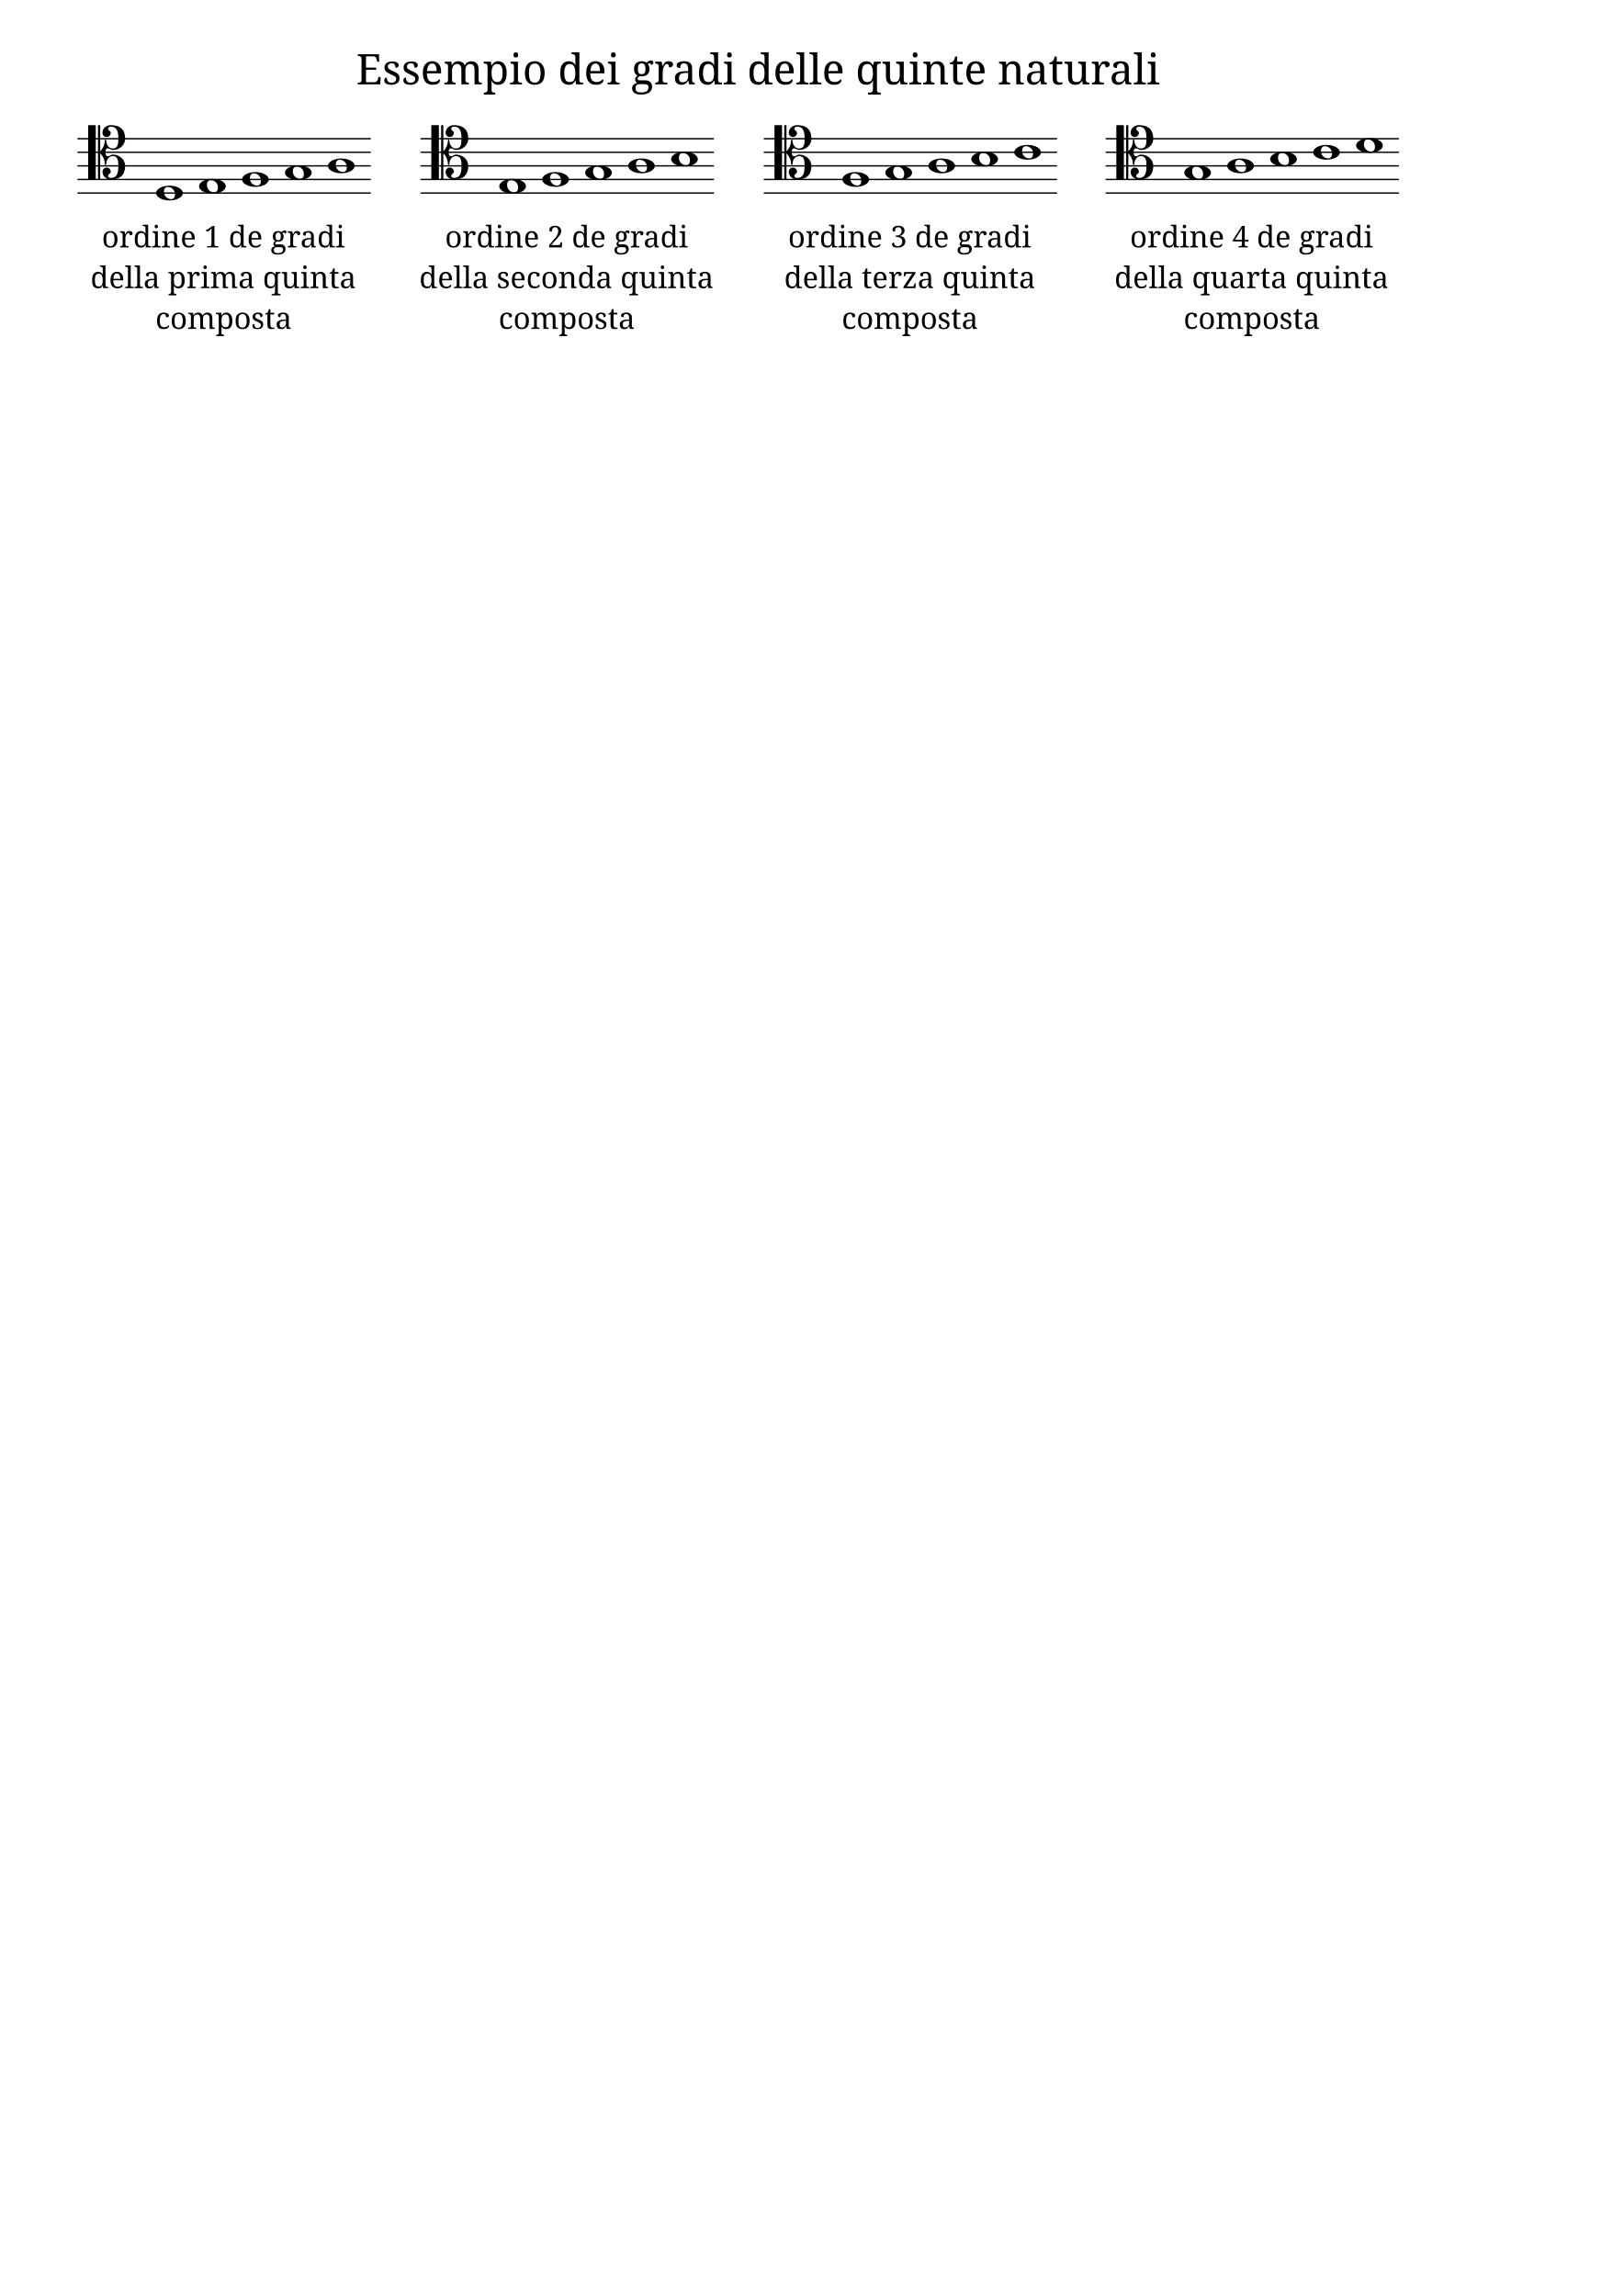
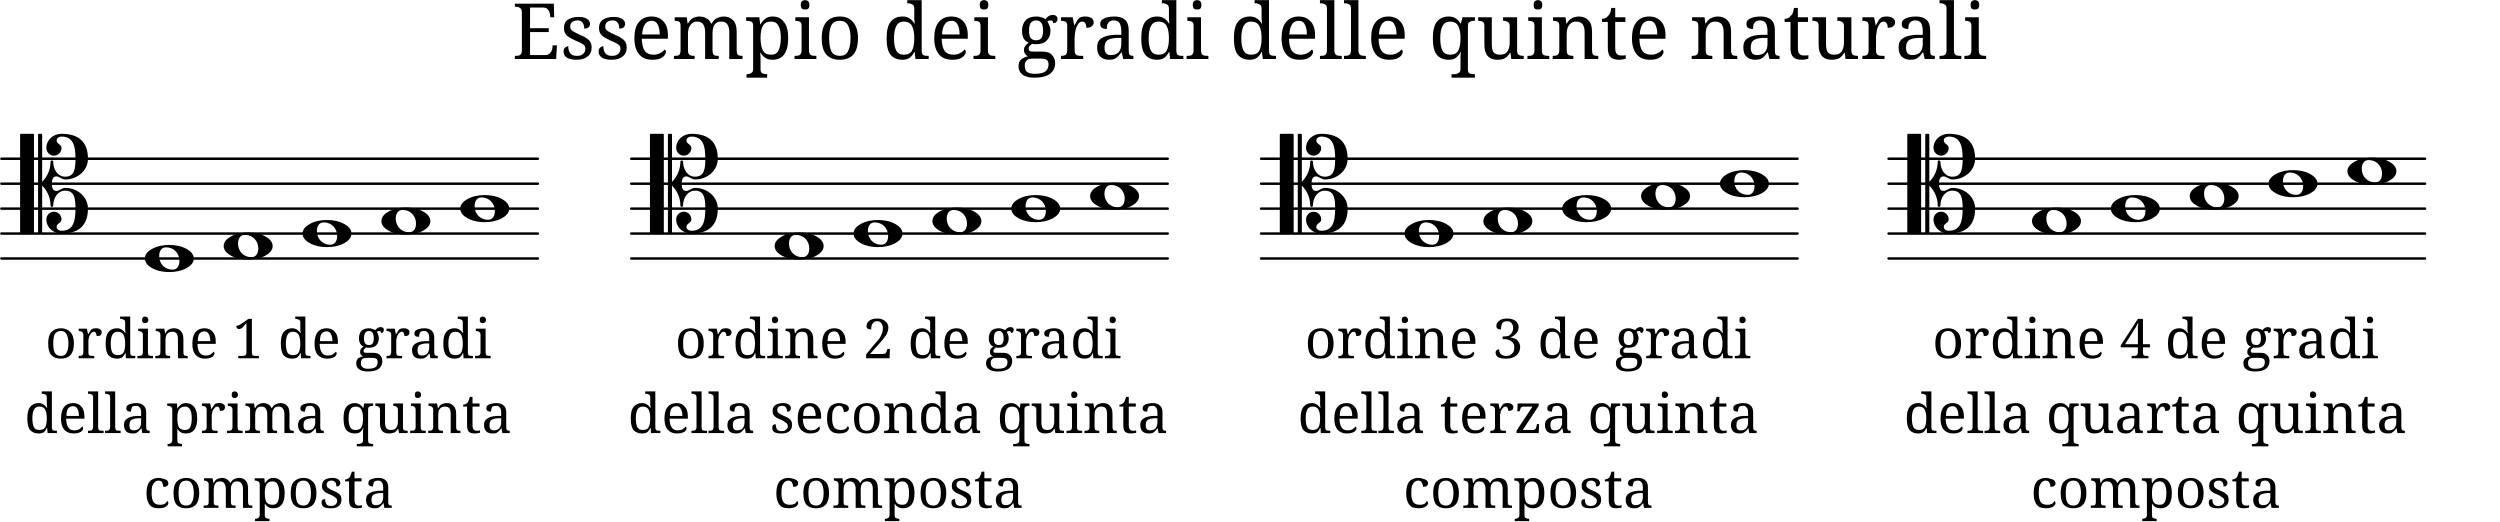
- <svg xmlns="http://www.w3.org/2000/svg" xmlns:xlink="http://www.w3.org/1999/xlink" version="1.2" width="210.00mm" height="297.00mm" viewBox="0 0 119.502 169.009">
+ <svg xmlns="http://www.w3.org/2000/svg" xmlns:xlink="http://www.w3.org/1999/xlink" version="1.2" width="176.13mm" height="36.71mm" viewBox="0 -2.365 100.229 20.893">
  <style type="text/css">

tspan { white-space: pre; }

</style>
-   <g transform="translate(26.203, 6.21)">
+   <g transform="translate(20.5124, -0)">
    <text font-family="serif" font-size="3.111" text-anchor="start" fill="currentColor">
      <tspan>Essempio dei gradi delle quinte naturali</tspan>
    </text>
  </g>
-   <g transform="translate(5.6906, 14.21)">
-     <line stroke-linejoin="round" stroke-linecap="round" stroke-width="0.1" stroke="currentColor" x1="0.05" y1="0" x2="21.56" y2="0" />
-   </g>
-   <g transform="translate(5.6906, 13.21)">
-     <line stroke-linejoin="round" stroke-linecap="round" stroke-width="0.1" stroke="currentColor" x1="0.05" y1="0" x2="21.56" y2="0" />
-   </g>
-   <g transform="translate(5.6906, 12.21)">
-     <line stroke-linejoin="round" stroke-linecap="round" stroke-width="0.1" stroke="currentColor" x1="0.05" y1="0" x2="21.56" y2="0" />
-   </g>
-   <g transform="translate(5.6906, 11.21)">
-     <line stroke-linejoin="round" stroke-linecap="round" stroke-width="0.1" stroke="currentColor" x1="0.05" y1="0" x2="21.56" y2="0" />
-   </g>
-   <g transform="translate(5.6906, 10.21)">
+   <g transform="translate(0, 8)">
+     <line stroke-linejoin="round" stroke-linecap="round" stroke-width="0.1" stroke="currentColor" x1="0.05" y1="0" x2="21.56" y2="0" />
+   </g>
+   <g transform="translate(0, 7)">
+     <line stroke-linejoin="round" stroke-linecap="round" stroke-width="0.1" stroke="currentColor" x1="0.05" y1="0" x2="21.56" y2="0" />
+   </g>
+   <g transform="translate(0, 6)">
+     <line stroke-linejoin="round" stroke-linecap="round" stroke-width="0.1" stroke="currentColor" x1="0.05" y1="0" x2="21.56" y2="0" />
+   </g>
+   <g transform="translate(0, 5)">
+     <line stroke-linejoin="round" stroke-linecap="round" stroke-width="0.1" stroke="currentColor" x1="0.05" y1="0" x2="21.56" y2="0" />
+   </g>
+   <g transform="translate(0, 4)">
    <line stroke-linejoin="round" stroke-linecap="round" stroke-width="0.1" stroke="currentColor" x1="0.05" y1="0" x2="21.56" y2="0" />
  </g>
  <a style="color:inherit;" xlink:href="textedit:///home/johannes/common-lisp/setzkasten/lilypond-export/b1-c39-m2-c.ly:36:16:17">
-     <g transform="translate(14.6526, 13.71)">
+     <g transform="translate(8.962, 7.5)">
      <path transform="scale(0.004, -0.004)" d="M213 112c-50 0 -69 -43 -69 -88c0 -77 57 -136 134 -136c50 0 69 43 69 88c0 77 -57 136 -134 136zM491 0c0 -43 -34 -75 -72 -96c-53 -29 -114 -40 -174 -40s-120 11 -173 40c-38 21 -72 53 -72 96s34 75 72 96c53 29 113 40 173 40s121 -11 174 -40 c38 -21 72 -53 72 -96z" fill="currentColor" />
    </g>
  </a>
  <a style="color:inherit;" xlink:href="textedit:///home/johannes/common-lisp/setzkasten/lilypond-export/b1-c39-m2-c.ly:37:16:17">
-     <g transform="translate(17.8146, 13.21)">
+     <g transform="translate(12.124, 7)">
      <path transform="scale(0.004, -0.004)" d="M213 112c-50 0 -69 -43 -69 -88c0 -77 57 -136 134 -136c50 0 69 43 69 88c0 77 -57 136 -134 136zM491 0c0 -43 -34 -75 -72 -96c-53 -29 -114 -40 -174 -40s-120 11 -173 40c-38 21 -72 53 -72 96s34 75 72 96c53 29 113 40 173 40s121 -11 174 -40 c38 -21 72 -53 72 -96z" fill="currentColor" />
    </g>
  </a>
  <a style="color:inherit;" xlink:href="textedit:///home/johannes/common-lisp/setzkasten/lilypond-export/b1-c39-m2-c.ly:38:16:17">
-     <g transform="translate(20.9766, 12.71)">
+     <g transform="translate(15.286, 6.5)">
      <path transform="scale(0.004, -0.004)" d="M213 112c-50 0 -69 -43 -69 -88c0 -77 57 -136 134 -136c50 0 69 43 69 88c0 77 -57 136 -134 136zM491 0c0 -43 -34 -75 -72 -96c-53 -29 -114 -40 -174 -40s-120 11 -173 40c-38 21 -72 53 -72 96s34 75 72 96c53 29 113 40 173 40s121 -11 174 -40 c38 -21 72 -53 72 -96z" fill="currentColor" />
    </g>
  </a>
  <a style="color:inherit;" xlink:href="textedit:///home/johannes/common-lisp/setzkasten/lilypond-export/b1-c39-m2-c.ly:39:16:17">
-     <g transform="translate(24.1386, 12.21)">
+     <g transform="translate(18.448, 6)">
      <path transform="scale(0.004, -0.004)" d="M213 112c-50 0 -69 -43 -69 -88c0 -77 57 -136 134 -136c50 0 69 43 69 88c0 77 -57 136 -134 136zM491 0c0 -43 -34 -75 -72 -96c-53 -29 -114 -40 -174 -40s-120 11 -173 40c-38 21 -72 53 -72 96s34 75 72 96c53 29 113 40 173 40s121 -11 174 -40 c38 -21 72 -53 72 -96z" fill="currentColor" />
    </g>
  </a>
  <a style="color:inherit;" xlink:href="textedit:///home/johannes/common-lisp/setzkasten/lilypond-export/b1-c39-m2-c.ly:35:30:31">
-     <g transform="translate(11.4906, 14.21)">
-       <path transform="scale(0.004, -0.004)" d="M213 112c-50 0 -69 -43 -69 -88c0 -77 57 -136 134 -136c50 0 69 43 69 88c0 77 -57 136 -134 136zM491 0c0 -43 -34 -75 -72 -96c-53 -29 -114 -40 -174 -40s-120 11 -173 40c-38 21 -72 53 -72 96s34 75 72 96c53 29 113 40 173 40s121 -11 174 -40 c38 -21 72 -53 72 -96z" fill="currentColor" />
-     </g>
-   </a>
-   <g transform="translate(6.4906, 11.21)">
-     <path transform="scale(0.004, -0.004)" d="M318 0c0 -33 7 -73 45 -73c29 0 57 31 88 31c123 0 229 -89 229 -208c0 -169 -93 -250 -265 -250c-83 0 -152 61 -152 142c0 42 34 77 76 77s76 -35 76 -77c0 -39 -49 -37 -49 -76c0 -23 24 -38 49 -38c116 0 140 90 140 222c0 106 -12 180 -104 180 c-72 0 -119 -71 -119 -149c0 -9 -7 -14 -14 -14s-13 5 -13 14c0 76 -31 147 -84 200v-471c0 -6 -4 -10 -10 -10h-21c-6 0 -10 4 -10 10v980c0 6 4 10 10 10h21c6 0 10 -4 10 -10v-471c53 53 84 124 84 200c0 9 6 14 13 14s14 -5 14 -14c0 -78 47 -149 119 -149 c92 0 104 74 104 180c0 132 -24 222 -140 222c-25 0 -49 -15 -49 -38c0 -39 49 -37 49 -76c0 -42 -34 -77 -76 -77s-76 35 -76 77c0 81 69 142 152 142c172 0 265 -81 265 -250c0 -119 -106 -208 -229 -208c-31 0 -59 31 -88 31c-38 0 -45 -40 -45 -73zM129 -500h-119 c-6 0 -10 4 -10 10v980c0 6 4 10 10 10h119c6 0 10 -4 10 -10v-980c0 -6 -4 -10 -10 -10z" fill="currentColor" />
-   </g>
-   <g transform="translate(7.4909, 18.21)">
+     <g transform="translate(5.8, 8)">
+       <path transform="scale(0.004, -0.004)" d="M213 112c-50 0 -69 -43 -69 -88c0 -77 57 -136 134 -136c50 0 69 43 69 88c0 77 -57 136 -134 136zM491 0c0 -43 -34 -75 -72 -96c-53 -29 -114 -40 -174 -40s-120 11 -173 40c-38 21 -72 53 -72 96s34 75 72 96c53 29 113 40 173 40s121 -11 174 -40 c38 -21 72 -53 72 -96z" fill="currentColor" />
+     </g>
+   </a>
+   <g transform="translate(0.8, 5)">
+     <path transform="scale(0.004, -0.004)" d="M318 0c0 -33 7 -73 45 -73c29 0 57 31 88 31c123 0 229 -89 229 -208c0 -169 -93 -250 -265 -250c-83 0 -152 61 -152 142c0 42 34 77 76 77s76 -35 76 -77c0 -39 -49 -37 -49 -76c0 -23 24 -38 49 -38c116 0 140 90 140 222c0 106 -12 180 -104 180 c-72 0 -119 -71 -119 -149c0 -9 -7 -14 -14 -14s-13 5 -13 14c0 76 -31 147 -84 200v-471c0 -6 -4 -10 -10 -10h-21c-6 0 -10 4 -10 10v980c0 6 4 10 10 10h21c6 0 10 -4 10 -10v-471c53 53 84 124 84 200c0 9 6 14 13 14s14 -5 14 -14c0 -78 47 -149 119 -149 c92 0 104 74 104 180c0 132 -24 222 -140 222c-25 0 -49 -15 -49 -38c0 -39 49 -37 49 -76c0 -42 -34 -77 -76 -77s-76 35 -76 77c0 81 69 142 152 142c172 0 265 -81 265 -250c0 -119 -106 -208 -229 -208c-31 0 -59 31 -88 31c-38 0 -45 -40 -45 -73zM129 -500h-119 c-6 0 -10 4 -10 10v980c0 6 4 10 10 10h119c6 0 10 -4 10 -10v-980c0 -6 -4 -10 -10 -10z" fill="currentColor" />
+   </g>
+   <g transform="translate(1.8003, 12)">
    <text font-family="serif" font-size="2.2" text-anchor="start" fill="currentColor">
      <tspan>ordine 1 de gradi</tspan>
    </text>
  </g>
-   <g transform="translate(6.6544, 21.21)">
+   <g transform="translate(0.9638, 15)">
    <text font-family="serif" font-size="2.2" text-anchor="start" fill="currentColor">
      <tspan>della prima quinta</tspan>
    </text>
  </g>
-   <g transform="translate(11.4344, 24.21)">
-     <text font-family="serif" font-size="2.2" text-anchor="start" fill="currentColor">
-       <tspan>composta</tspan>
-     </text>
-   </g>
-   <g transform="translate(30.9452, 14.21)">
-     <line stroke-linejoin="round" stroke-linecap="round" stroke-width="0.1" stroke="currentColor" x1="0.05" y1="0" x2="21.56" y2="0" />
-   </g>
-   <g transform="translate(30.9452, 13.21)">
-     <line stroke-linejoin="round" stroke-linecap="round" stroke-width="0.1" stroke="currentColor" x1="0.05" y1="0" x2="21.56" y2="0" />
-   </g>
-   <g transform="translate(30.9452, 12.21)">
-     <line stroke-linejoin="round" stroke-linecap="round" stroke-width="0.1" stroke="currentColor" x1="0.05" y1="0" x2="21.56" y2="0" />
-   </g>
-   <g transform="translate(30.9452, 11.21)">
-     <line stroke-linejoin="round" stroke-linecap="round" stroke-width="0.1" stroke="currentColor" x1="0.05" y1="0" x2="21.56" y2="0" />
-   </g>
-   <g transform="translate(30.9452, 10.21)">
+   <g transform="translate(5.7439, 18)">
+     <text font-family="serif" font-size="2.2" text-anchor="start" fill="currentColor">
+       <tspan>composta</tspan>
+     </text>
+   </g>
+   <g transform="translate(25.2546, 8)">
+     <line stroke-linejoin="round" stroke-linecap="round" stroke-width="0.1" stroke="currentColor" x1="0.05" y1="0" x2="21.56" y2="0" />
+   </g>
+   <g transform="translate(25.2546, 7)">
+     <line stroke-linejoin="round" stroke-linecap="round" stroke-width="0.1" stroke="currentColor" x1="0.05" y1="0" x2="21.56" y2="0" />
+   </g>
+   <g transform="translate(25.2546, 6)">
+     <line stroke-linejoin="round" stroke-linecap="round" stroke-width="0.1" stroke="currentColor" x1="0.05" y1="0" x2="21.56" y2="0" />
+   </g>
+   <g transform="translate(25.2546, 5)">
+     <line stroke-linejoin="round" stroke-linecap="round" stroke-width="0.1" stroke="currentColor" x1="0.05" y1="0" x2="21.56" y2="0" />
+   </g>
+   <g transform="translate(25.2546, 4)">
    <line stroke-linejoin="round" stroke-linecap="round" stroke-width="0.1" stroke="currentColor" x1="0.05" y1="0" x2="21.56" y2="0" />
  </g>
  <a style="color:inherit;" xlink:href="textedit:///home/johannes/common-lisp/setzkasten/lilypond-export/b1-c39-m2-c.ly:75:16:17">
-     <g transform="translate(39.9072, 13.21)">
+     <g transform="translate(34.2167, 7)">
      <path transform="scale(0.004, -0.004)" d="M213 112c-50 0 -69 -43 -69 -88c0 -77 57 -136 134 -136c50 0 69 43 69 88c0 77 -57 136 -134 136zM491 0c0 -43 -34 -75 -72 -96c-53 -29 -114 -40 -174 -40s-120 11 -173 40c-38 21 -72 53 -72 96s34 75 72 96c53 29 113 40 173 40s121 -11 174 -40 c38 -21 72 -53 72 -96z" fill="currentColor" />
    </g>
  </a>
  <a style="color:inherit;" xlink:href="textedit:///home/johannes/common-lisp/setzkasten/lilypond-export/b1-c39-m2-c.ly:76:16:17">
-     <g transform="translate(43.0692, 12.71)">
+     <g transform="translate(37.3787, 6.5)">
      <path transform="scale(0.004, -0.004)" d="M213 112c-50 0 -69 -43 -69 -88c0 -77 57 -136 134 -136c50 0 69 43 69 88c0 77 -57 136 -134 136zM491 0c0 -43 -34 -75 -72 -96c-53 -29 -114 -40 -174 -40s-120 11 -173 40c-38 21 -72 53 -72 96s34 75 72 96c53 29 113 40 173 40s121 -11 174 -40 c38 -21 72 -53 72 -96z" fill="currentColor" />
    </g>
  </a>
  <a style="color:inherit;" xlink:href="textedit:///home/johannes/common-lisp/setzkasten/lilypond-export/b1-c39-m2-c.ly:77:16:17">
-     <g transform="translate(46.2312, 12.21)">
+     <g transform="translate(40.5407, 6)">
      <path transform="scale(0.004, -0.004)" d="M213 112c-50 0 -69 -43 -69 -88c0 -77 57 -136 134 -136c50 0 69 43 69 88c0 77 -57 136 -134 136zM491 0c0 -43 -34 -75 -72 -96c-53 -29 -114 -40 -174 -40s-120 11 -173 40c-38 21 -72 53 -72 96s34 75 72 96c53 29 113 40 173 40s121 -11 174 -40 c38 -21 72 -53 72 -96z" fill="currentColor" />
    </g>
  </a>
  <a style="color:inherit;" xlink:href="textedit:///home/johannes/common-lisp/setzkasten/lilypond-export/b1-c39-m2-c.ly:78:16:17">
-     <g transform="translate(49.3932, 11.71)">
+     <g transform="translate(43.7027, 5.5)">
      <path transform="scale(0.004, -0.004)" d="M213 112c-50 0 -69 -43 -69 -88c0 -77 57 -136 134 -136c50 0 69 43 69 88c0 77 -57 136 -134 136zM491 0c0 -43 -34 -75 -72 -96c-53 -29 -114 -40 -174 -40s-120 11 -173 40c-38 21 -72 53 -72 96s34 75 72 96c53 29 113 40 173 40s121 -11 174 -40 c38 -21 72 -53 72 -96z" fill="currentColor" />
    </g>
  </a>
  <a style="color:inherit;" xlink:href="textedit:///home/johannes/common-lisp/setzkasten/lilypond-export/b1-c39-m2-c.ly:74:30:31">
-     <g transform="translate(36.7452, 13.71)">
-       <path transform="scale(0.004, -0.004)" d="M213 112c-50 0 -69 -43 -69 -88c0 -77 57 -136 134 -136c50 0 69 43 69 88c0 77 -57 136 -134 136zM491 0c0 -43 -34 -75 -72 -96c-53 -29 -114 -40 -174 -40s-120 11 -173 40c-38 21 -72 53 -72 96s34 75 72 96c53 29 113 40 173 40s121 -11 174 -40 c38 -21 72 -53 72 -96z" fill="currentColor" />
-     </g>
-   </a>
-   <g transform="translate(31.7452, 11.21)">
-     <path transform="scale(0.004, -0.004)" d="M318 0c0 -33 7 -73 45 -73c29 0 57 31 88 31c123 0 229 -89 229 -208c0 -169 -93 -250 -265 -250c-83 0 -152 61 -152 142c0 42 34 77 76 77s76 -35 76 -77c0 -39 -49 -37 -49 -76c0 -23 24 -38 49 -38c116 0 140 90 140 222c0 106 -12 180 -104 180 c-72 0 -119 -71 -119 -149c0 -9 -7 -14 -14 -14s-13 5 -13 14c0 76 -31 147 -84 200v-471c0 -6 -4 -10 -10 -10h-21c-6 0 -10 4 -10 10v980c0 6 4 10 10 10h21c6 0 10 -4 10 -10v-471c53 53 84 124 84 200c0 9 6 14 13 14s14 -5 14 -14c0 -78 47 -149 119 -149 c92 0 104 74 104 180c0 132 -24 222 -140 222c-25 0 -49 -15 -49 -38c0 -39 49 -37 49 -76c0 -42 -34 -77 -76 -77s-76 35 -76 77c0 81 69 142 152 142c172 0 265 -81 265 -250c0 -119 -106 -208 -229 -208c-31 0 -59 31 -88 31c-38 0 -45 -40 -45 -73zM129 -500h-119 c-6 0 -10 4 -10 10v980c0 6 4 10 10 10h119c6 0 10 -4 10 -10v-980c0 -6 -4 -10 -10 -10z" fill="currentColor" />
-   </g>
-   <g transform="translate(32.7455, 18.21)">
+     <g transform="translate(31.0546, 7.5)">
+       <path transform="scale(0.004, -0.004)" d="M213 112c-50 0 -69 -43 -69 -88c0 -77 57 -136 134 -136c50 0 69 43 69 88c0 77 -57 136 -134 136zM491 0c0 -43 -34 -75 -72 -96c-53 -29 -114 -40 -174 -40s-120 11 -173 40c-38 21 -72 53 -72 96s34 75 72 96c53 29 113 40 173 40s121 -11 174 -40 c38 -21 72 -53 72 -96z" fill="currentColor" />
+     </g>
+   </a>
+   <g transform="translate(26.0546, 5)">
+     <path transform="scale(0.004, -0.004)" d="M318 0c0 -33 7 -73 45 -73c29 0 57 31 88 31c123 0 229 -89 229 -208c0 -169 -93 -250 -265 -250c-83 0 -152 61 -152 142c0 42 34 77 76 77s76 -35 76 -77c0 -39 -49 -37 -49 -76c0 -23 24 -38 49 -38c116 0 140 90 140 222c0 106 -12 180 -104 180 c-72 0 -119 -71 -119 -149c0 -9 -7 -14 -14 -14s-13 5 -13 14c0 76 -31 147 -84 200v-471c0 -6 -4 -10 -10 -10h-21c-6 0 -10 4 -10 10v980c0 6 4 10 10 10h21c6 0 10 -4 10 -10v-471c53 53 84 124 84 200c0 9 6 14 13 14s14 -5 14 -14c0 -78 47 -149 119 -149 c92 0 104 74 104 180c0 132 -24 222 -140 222c-25 0 -49 -15 -49 -38c0 -39 49 -37 49 -76c0 -42 -34 -77 -76 -77s-76 35 -76 77c0 81 69 142 152 142c172 0 265 -81 265 -250c0 -119 -106 -208 -229 -208c-31 0 -59 31 -88 31c-38 0 -45 -40 -45 -73zM129 -500h-119 c-6 0 -10 4 -10 10v980c0 6 4 10 10 10h119c6 0 10 -4 10 -10v-980c0 -6 -4 -10 -10 -10z" fill="currentColor" />
+   </g>
+   <g transform="translate(27.055, 12)">
    <text font-family="serif" font-size="2.2" text-anchor="start" fill="currentColor">
      <tspan>ordine 2 de gradi</tspan>
    </text>
  </g>
-   <g transform="translate(30.8506, 21.21)">
+   <g transform="translate(25.16, 15)">
    <text font-family="serif" font-size="2.2" text-anchor="start" fill="currentColor">
      <tspan>della seconda quinta</tspan>
    </text>
  </g>
-   <g transform="translate(36.6891, 24.21)">
-     <text font-family="serif" font-size="2.2" text-anchor="start" fill="currentColor">
-       <tspan>composta</tspan>
-     </text>
-   </g>
-   <g transform="translate(56.1998, 14.21)">
-     <line stroke-linejoin="round" stroke-linecap="round" stroke-width="0.1" stroke="currentColor" x1="0.05" y1="0" x2="21.56" y2="0" />
-   </g>
-   <g transform="translate(56.1998, 13.21)">
-     <line stroke-linejoin="round" stroke-linecap="round" stroke-width="0.1" stroke="currentColor" x1="0.05" y1="0" x2="21.56" y2="0" />
-   </g>
-   <g transform="translate(56.1998, 12.21)">
-     <line stroke-linejoin="round" stroke-linecap="round" stroke-width="0.1" stroke="currentColor" x1="0.05" y1="0" x2="21.56" y2="0" />
-   </g>
-   <g transform="translate(56.1998, 11.21)">
-     <line stroke-linejoin="round" stroke-linecap="round" stroke-width="0.1" stroke="currentColor" x1="0.05" y1="0" x2="21.56" y2="0" />
-   </g>
-   <g transform="translate(56.1998, 10.21)">
+   <g transform="translate(30.9985, 18)">
+     <text font-family="serif" font-size="2.2" text-anchor="start" fill="currentColor">
+       <tspan>composta</tspan>
+     </text>
+   </g>
+   <g transform="translate(50.5093, 8)">
+     <line stroke-linejoin="round" stroke-linecap="round" stroke-width="0.1" stroke="currentColor" x1="0.05" y1="0" x2="21.56" y2="0" />
+   </g>
+   <g transform="translate(50.5093, 7)">
+     <line stroke-linejoin="round" stroke-linecap="round" stroke-width="0.1" stroke="currentColor" x1="0.05" y1="0" x2="21.56" y2="0" />
+   </g>
+   <g transform="translate(50.5093, 6)">
+     <line stroke-linejoin="round" stroke-linecap="round" stroke-width="0.1" stroke="currentColor" x1="0.05" y1="0" x2="21.56" y2="0" />
+   </g>
+   <g transform="translate(50.5093, 5)">
+     <line stroke-linejoin="round" stroke-linecap="round" stroke-width="0.1" stroke="currentColor" x1="0.05" y1="0" x2="21.56" y2="0" />
+   </g>
+   <g transform="translate(50.5093, 4)">
    <line stroke-linejoin="round" stroke-linecap="round" stroke-width="0.1" stroke="currentColor" x1="0.05" y1="0" x2="21.56" y2="0" />
  </g>
  <a style="color:inherit;" xlink:href="textedit:///home/johannes/common-lisp/setzkasten/lilypond-export/b1-c39-m2-c.ly:114:16:17">
-     <g transform="translate(65.1618, 12.71)">
+     <g transform="translate(59.4713, 6.5)">
      <path transform="scale(0.004, -0.004)" d="M213 112c-50 0 -69 -43 -69 -88c0 -77 57 -136 134 -136c50 0 69 43 69 88c0 77 -57 136 -134 136zM491 0c0 -43 -34 -75 -72 -96c-53 -29 -114 -40 -174 -40s-120 11 -173 40c-38 21 -72 53 -72 96s34 75 72 96c53 29 113 40 173 40s121 -11 174 -40 c38 -21 72 -53 72 -96z" fill="currentColor" />
    </g>
  </a>
  <a style="color:inherit;" xlink:href="textedit:///home/johannes/common-lisp/setzkasten/lilypond-export/b1-c39-m2-c.ly:115:16:17">
-     <g transform="translate(68.3239, 12.21)">
+     <g transform="translate(62.6333, 6)">
      <path transform="scale(0.004, -0.004)" d="M213 112c-50 0 -69 -43 -69 -88c0 -77 57 -136 134 -136c50 0 69 43 69 88c0 77 -57 136 -134 136zM491 0c0 -43 -34 -75 -72 -96c-53 -29 -114 -40 -174 -40s-120 11 -173 40c-38 21 -72 53 -72 96s34 75 72 96c53 29 113 40 173 40s121 -11 174 -40 c38 -21 72 -53 72 -96z" fill="currentColor" />
    </g>
  </a>
  <a style="color:inherit;" xlink:href="textedit:///home/johannes/common-lisp/setzkasten/lilypond-export/b1-c39-m2-c.ly:116:16:17">
-     <g transform="translate(71.4859, 11.71)">
+     <g transform="translate(65.7953, 5.5)">
      <path transform="scale(0.004, -0.004)" d="M213 112c-50 0 -69 -43 -69 -88c0 -77 57 -136 134 -136c50 0 69 43 69 88c0 77 -57 136 -134 136zM491 0c0 -43 -34 -75 -72 -96c-53 -29 -114 -40 -174 -40s-120 11 -173 40c-38 21 -72 53 -72 96s34 75 72 96c53 29 113 40 173 40s121 -11 174 -40 c38 -21 72 -53 72 -96z" fill="currentColor" />
    </g>
  </a>
  <a style="color:inherit;" xlink:href="textedit:///home/johannes/common-lisp/setzkasten/lilypond-export/b1-c39-m2-c.ly:117:16:17">
-     <g transform="translate(74.6479, 11.21)">
+     <g transform="translate(68.9573, 5)">
      <path transform="scale(0.004, -0.004)" d="M213 112c-50 0 -69 -43 -69 -88c0 -77 57 -136 134 -136c50 0 69 43 69 88c0 77 -57 136 -134 136zM491 0c0 -43 -34 -75 -72 -96c-53 -29 -114 -40 -174 -40s-120 11 -173 40c-38 21 -72 53 -72 96s34 75 72 96c53 29 113 40 173 40s121 -11 174 -40 c38 -21 72 -53 72 -96z" fill="currentColor" />
    </g>
  </a>
  <a style="color:inherit;" xlink:href="textedit:///home/johannes/common-lisp/setzkasten/lilypond-export/b1-c39-m2-c.ly:113:30:31">
-     <g transform="translate(61.9998, 13.21)">
-       <path transform="scale(0.004, -0.004)" d="M213 112c-50 0 -69 -43 -69 -88c0 -77 57 -136 134 -136c50 0 69 43 69 88c0 77 -57 136 -134 136zM491 0c0 -43 -34 -75 -72 -96c-53 -29 -114 -40 -174 -40s-120 11 -173 40c-38 21 -72 53 -72 96s34 75 72 96c53 29 113 40 173 40s121 -11 174 -40 c38 -21 72 -53 72 -96z" fill="currentColor" />
-     </g>
-   </a>
-   <g transform="translate(56.9998, 11.21)">
-     <path transform="scale(0.004, -0.004)" d="M318 0c0 -33 7 -73 45 -73c29 0 57 31 88 31c123 0 229 -89 229 -208c0 -169 -93 -250 -265 -250c-83 0 -152 61 -152 142c0 42 34 77 76 77s76 -35 76 -77c0 -39 -49 -37 -49 -76c0 -23 24 -38 49 -38c116 0 140 90 140 222c0 106 -12 180 -104 180 c-72 0 -119 -71 -119 -149c0 -9 -7 -14 -14 -14s-13 5 -13 14c0 76 -31 147 -84 200v-471c0 -6 -4 -10 -10 -10h-21c-6 0 -10 4 -10 10v980c0 6 4 10 10 10h21c6 0 10 -4 10 -10v-471c53 53 84 124 84 200c0 9 6 14 13 14s14 -5 14 -14c0 -78 47 -149 119 -149 c92 0 104 74 104 180c0 132 -24 222 -140 222c-25 0 -49 -15 -49 -38c0 -39 49 -37 49 -76c0 -42 -34 -77 -76 -77s-76 35 -76 77c0 81 69 142 152 142c172 0 265 -81 265 -250c0 -119 -106 -208 -229 -208c-31 0 -59 31 -88 31c-38 0 -45 -40 -45 -73zM129 -500h-119 c-6 0 -10 4 -10 10v980c0 6 4 10 10 10h119c6 0 10 -4 10 -10v-980c0 -6 -4 -10 -10 -10z" fill="currentColor" />
-   </g>
-   <g transform="translate(58.0002, 18.21)">
+     <g transform="translate(56.3093, 7)">
+       <path transform="scale(0.004, -0.004)" d="M213 112c-50 0 -69 -43 -69 -88c0 -77 57 -136 134 -136c50 0 69 43 69 88c0 77 -57 136 -134 136zM491 0c0 -43 -34 -75 -72 -96c-53 -29 -114 -40 -174 -40s-120 11 -173 40c-38 21 -72 53 -72 96s34 75 72 96c53 29 113 40 173 40s121 -11 174 -40 c38 -21 72 -53 72 -96z" fill="currentColor" />
+     </g>
+   </a>
+   <g transform="translate(51.3093, 5)">
+     <path transform="scale(0.004, -0.004)" d="M318 0c0 -33 7 -73 45 -73c29 0 57 31 88 31c123 0 229 -89 229 -208c0 -169 -93 -250 -265 -250c-83 0 -152 61 -152 142c0 42 34 77 76 77s76 -35 76 -77c0 -39 -49 -37 -49 -76c0 -23 24 -38 49 -38c116 0 140 90 140 222c0 106 -12 180 -104 180 c-72 0 -119 -71 -119 -149c0 -9 -7 -14 -14 -14s-13 5 -13 14c0 76 -31 147 -84 200v-471c0 -6 -4 -10 -10 -10h-21c-6 0 -10 4 -10 10v980c0 6 4 10 10 10h21c6 0 10 -4 10 -10v-471c53 53 84 124 84 200c0 9 6 14 13 14s14 -5 14 -14c0 -78 47 -149 119 -149 c92 0 104 74 104 180c0 132 -24 222 -140 222c-25 0 -49 -15 -49 -38c0 -39 49 -37 49 -76c0 -42 -34 -77 -76 -77s-76 35 -76 77c0 81 69 142 152 142c172 0 265 -81 265 -250c0 -119 -106 -208 -229 -208c-31 0 -59 31 -88 31c-38 0 -45 -40 -45 -73zM129 -500h-119 c-6 0 -10 4 -10 10v980c0 6 4 10 10 10h119c6 0 10 -4 10 -10v-980c0 -6 -4 -10 -10 -10z" fill="currentColor" />
+   </g>
+   <g transform="translate(52.3096, 12)">
    <text font-family="serif" font-size="2.2" text-anchor="start" fill="currentColor">
      <tspan>ordine 3 de gradi</tspan>
    </text>
  </g>
-   <g transform="translate(57.7099, 21.21)">
+   <g transform="translate(52.0194, 15)">
    <text font-family="serif" font-size="2.2" text-anchor="start" fill="currentColor">
      <tspan>della terza quinta</tspan>
    </text>
  </g>
-   <g transform="translate(61.9437, 24.21)">
-     <text font-family="serif" font-size="2.2" text-anchor="start" fill="currentColor">
-       <tspan>composta</tspan>
-     </text>
-   </g>
-   <g transform="translate(81.3599, 14.21)">
-     <line stroke-linejoin="round" stroke-linecap="round" stroke-width="0.1" stroke="currentColor" x1="0.05" y1="0" x2="21.56" y2="0" />
-   </g>
-   <g transform="translate(81.3599, 13.21)">
-     <line stroke-linejoin="round" stroke-linecap="round" stroke-width="0.1" stroke="currentColor" x1="0.05" y1="0" x2="21.56" y2="0" />
-   </g>
-   <g transform="translate(81.3599, 12.21)">
-     <line stroke-linejoin="round" stroke-linecap="round" stroke-width="0.1" stroke="currentColor" x1="0.05" y1="0" x2="21.56" y2="0" />
-   </g>
-   <g transform="translate(81.3599, 11.21)">
-     <line stroke-linejoin="round" stroke-linecap="round" stroke-width="0.1" stroke="currentColor" x1="0.05" y1="0" x2="21.56" y2="0" />
-   </g>
-   <g transform="translate(81.3599, 10.21)">
+   <g transform="translate(56.2532, 18)">
+     <text font-family="serif" font-size="2.2" text-anchor="start" fill="currentColor">
+       <tspan>composta</tspan>
+     </text>
+   </g>
+   <g transform="translate(75.6693, 8)">
+     <line stroke-linejoin="round" stroke-linecap="round" stroke-width="0.1" stroke="currentColor" x1="0.05" y1="0" x2="21.56" y2="0" />
+   </g>
+   <g transform="translate(75.6693, 7)">
+     <line stroke-linejoin="round" stroke-linecap="round" stroke-width="0.1" stroke="currentColor" x1="0.05" y1="0" x2="21.56" y2="0" />
+   </g>
+   <g transform="translate(75.6693, 6)">
+     <line stroke-linejoin="round" stroke-linecap="round" stroke-width="0.1" stroke="currentColor" x1="0.05" y1="0" x2="21.56" y2="0" />
+   </g>
+   <g transform="translate(75.6693, 5)">
+     <line stroke-linejoin="round" stroke-linecap="round" stroke-width="0.1" stroke="currentColor" x1="0.05" y1="0" x2="21.56" y2="0" />
+   </g>
+   <g transform="translate(75.6693, 4)">
    <line stroke-linejoin="round" stroke-linecap="round" stroke-width="0.1" stroke="currentColor" x1="0.05" y1="0" x2="21.56" y2="0" />
  </g>
  <a style="color:inherit;" xlink:href="textedit:///home/johannes/common-lisp/setzkasten/lilypond-export/b1-c39-m2-c.ly:153:16:17">
-     <g transform="translate(90.3219, 12.21)">
+     <g transform="translate(84.6313, 6)">
      <path transform="scale(0.004, -0.004)" d="M213 112c-50 0 -69 -43 -69 -88c0 -77 57 -136 134 -136c50 0 69 43 69 88c0 77 -57 136 -134 136zM491 0c0 -43 -34 -75 -72 -96c-53 -29 -114 -40 -174 -40s-120 11 -173 40c-38 21 -72 53 -72 96s34 75 72 96c53 29 113 40 173 40s121 -11 174 -40 c38 -21 72 -53 72 -96z" fill="currentColor" />
    </g>
  </a>
  <a style="color:inherit;" xlink:href="textedit:///home/johannes/common-lisp/setzkasten/lilypond-export/b1-c39-m2-c.ly:154:16:17">
-     <g transform="translate(93.4839, 11.71)">
+     <g transform="translate(87.7933, 5.5)">
      <path transform="scale(0.004, -0.004)" d="M213 112c-50 0 -69 -43 -69 -88c0 -77 57 -136 134 -136c50 0 69 43 69 88c0 77 -57 136 -134 136zM491 0c0 -43 -34 -75 -72 -96c-53 -29 -114 -40 -174 -40s-120 11 -173 40c-38 21 -72 53 -72 96s34 75 72 96c53 29 113 40 173 40s121 -11 174 -40 c38 -21 72 -53 72 -96z" fill="currentColor" />
    </g>
  </a>
  <a style="color:inherit;" xlink:href="textedit:///home/johannes/common-lisp/setzkasten/lilypond-export/b1-c39-m2-c.ly:155:16:17">
-     <g transform="translate(96.6459, 11.21)">
+     <g transform="translate(90.9553, 5)">
      <path transform="scale(0.004, -0.004)" d="M213 112c-50 0 -69 -43 -69 -88c0 -77 57 -136 134 -136c50 0 69 43 69 88c0 77 -57 136 -134 136zM491 0c0 -43 -34 -75 -72 -96c-53 -29 -114 -40 -174 -40s-120 11 -173 40c-38 21 -72 53 -72 96s34 75 72 96c53 29 113 40 173 40s121 -11 174 -40 c38 -21 72 -53 72 -96z" fill="currentColor" />
    </g>
  </a>
  <a style="color:inherit;" xlink:href="textedit:///home/johannes/common-lisp/setzkasten/lilypond-export/b1-c39-m2-c.ly:156:16:17">
-     <g transform="translate(99.8079, 10.71)">
+     <g transform="translate(94.1173, 4.5)">
      <path transform="scale(0.004, -0.004)" d="M213 112c-50 0 -69 -43 -69 -88c0 -77 57 -136 134 -136c50 0 69 43 69 88c0 77 -57 136 -134 136zM491 0c0 -43 -34 -75 -72 -96c-53 -29 -114 -40 -174 -40s-120 11 -173 40c-38 21 -72 53 -72 96s34 75 72 96c53 29 113 40 173 40s121 -11 174 -40 c38 -21 72 -53 72 -96z" fill="currentColor" />
    </g>
  </a>
  <a style="color:inherit;" xlink:href="textedit:///home/johannes/common-lisp/setzkasten/lilypond-export/b1-c39-m2-c.ly:152:30:31">
-     <g transform="translate(87.1599, 12.71)">
-       <path transform="scale(0.004, -0.004)" d="M213 112c-50 0 -69 -43 -69 -88c0 -77 57 -136 134 -136c50 0 69 43 69 88c0 77 -57 136 -134 136zM491 0c0 -43 -34 -75 -72 -96c-53 -29 -114 -40 -174 -40s-120 11 -173 40c-38 21 -72 53 -72 96s34 75 72 96c53 29 113 40 173 40s121 -11 174 -40 c38 -21 72 -53 72 -96z" fill="currentColor" />
-     </g>
-   </a>
-   <g transform="translate(82.1599, 11.21)">
-     <path transform="scale(0.004, -0.004)" d="M318 0c0 -33 7 -73 45 -73c29 0 57 31 88 31c123 0 229 -89 229 -208c0 -169 -93 -250 -265 -250c-83 0 -152 61 -152 142c0 42 34 77 76 77s76 -35 76 -77c0 -39 -49 -37 -49 -76c0 -23 24 -38 49 -38c116 0 140 90 140 222c0 106 -12 180 -104 180 c-72 0 -119 -71 -119 -149c0 -9 -7 -14 -14 -14s-13 5 -13 14c0 76 -31 147 -84 200v-471c0 -6 -4 -10 -10 -10h-21c-6 0 -10 4 -10 10v980c0 6 4 10 10 10h21c6 0 10 -4 10 -10v-471c53 53 84 124 84 200c0 9 6 14 13 14s14 -5 14 -14c0 -78 47 -149 119 -149 c92 0 104 74 104 180c0 132 -24 222 -140 222c-25 0 -49 -15 -49 -38c0 -39 49 -37 49 -76c0 -42 -34 -77 -76 -77s-76 35 -76 77c0 81 69 142 152 142c172 0 265 -81 265 -250c0 -119 -106 -208 -229 -208c-31 0 -59 31 -88 31c-38 0 -45 -40 -45 -73zM129 -500h-119 c-6 0 -10 4 -10 10v980c0 6 4 10 10 10h119c6 0 10 -4 10 -10v-980c0 -6 -4 -10 -10 -10z" fill="currentColor" />
-   </g>
-   <g transform="translate(83.1602, 18.21)">
+     <g transform="translate(81.4693, 6.5)">
+       <path transform="scale(0.004, -0.004)" d="M213 112c-50 0 -69 -43 -69 -88c0 -77 57 -136 134 -136c50 0 69 43 69 88c0 77 -57 136 -134 136zM491 0c0 -43 -34 -75 -72 -96c-53 -29 -114 -40 -174 -40s-120 11 -173 40c-38 21 -72 53 -72 96s34 75 72 96c53 29 113 40 173 40s121 -11 174 -40 c38 -21 72 -53 72 -96z" fill="currentColor" />
+     </g>
+   </a>
+   <g transform="translate(76.4693, 5)">
+     <path transform="scale(0.004, -0.004)" d="M318 0c0 -33 7 -73 45 -73c29 0 57 31 88 31c123 0 229 -89 229 -208c0 -169 -93 -250 -265 -250c-83 0 -152 61 -152 142c0 42 34 77 76 77s76 -35 76 -77c0 -39 -49 -37 -49 -76c0 -23 24 -38 49 -38c116 0 140 90 140 222c0 106 -12 180 -104 180 c-72 0 -119 -71 -119 -149c0 -9 -7 -14 -14 -14s-13 5 -13 14c0 76 -31 147 -84 200v-471c0 -6 -4 -10 -10 -10h-21c-6 0 -10 4 -10 10v980c0 6 4 10 10 10h21c6 0 10 -4 10 -10v-471c53 53 84 124 84 200c0 9 6 14 13 14s14 -5 14 -14c0 -78 47 -149 119 -149 c92 0 104 74 104 180c0 132 -24 222 -140 222c-25 0 -49 -15 -49 -38c0 -39 49 -37 49 -76c0 -42 -34 -77 -76 -77s-76 35 -76 77c0 81 69 142 152 142c172 0 265 -81 265 -250c0 -119 -106 -208 -229 -208c-31 0 -59 31 -88 31c-38 0 -45 -40 -45 -73zM129 -500h-119 c-6 0 -10 4 -10 10v980c0 6 4 10 10 10h119c6 0 10 -4 10 -10v-980c0 -6 -4 -10 -10 -10z" fill="currentColor" />
+   </g>
+   <g transform="translate(77.4696, 12)">
    <text font-family="serif" font-size="2.2" text-anchor="start" fill="currentColor">
      <tspan>ordine 4 de gradi</tspan>
    </text>
  </g>
-   <g transform="translate(82.0164, 21.21)">
+   <g transform="translate(76.3258, 15)">
    <text font-family="serif" font-size="2.2" text-anchor="start" fill="currentColor">
      <tspan>della quarta quinta</tspan>
    </text>
  </g>
-   <g transform="translate(87.1037, 24.21)">
+   <g transform="translate(81.4132, 18)">
    <text font-family="serif" font-size="2.2" text-anchor="start" fill="currentColor">
      <tspan>composta</tspan>
    </text>
  </g>
</svg>
